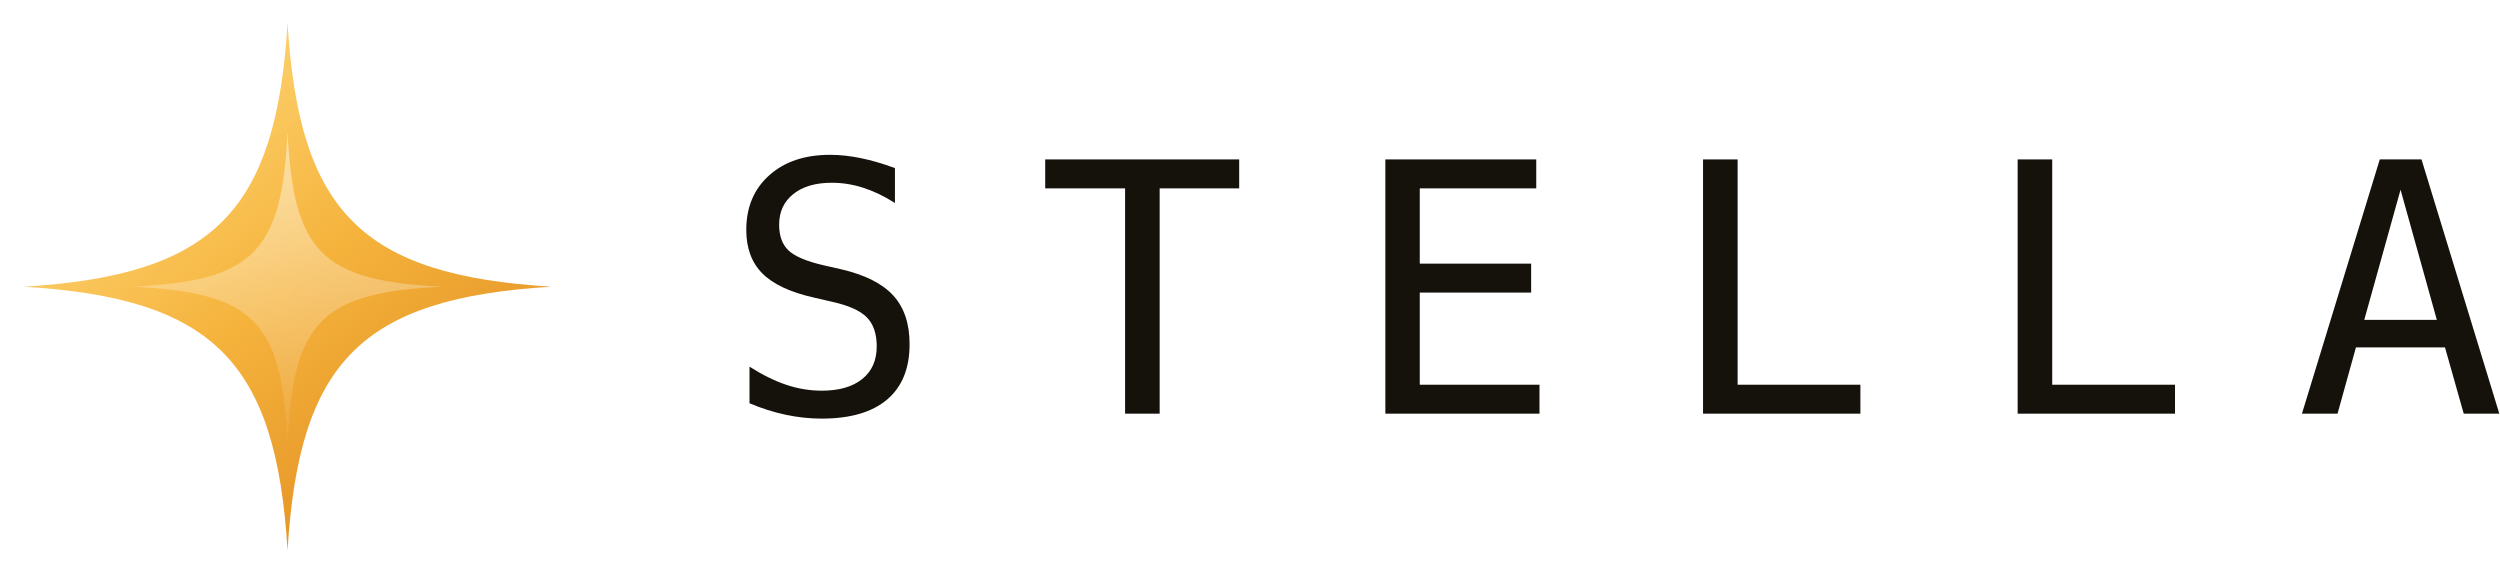
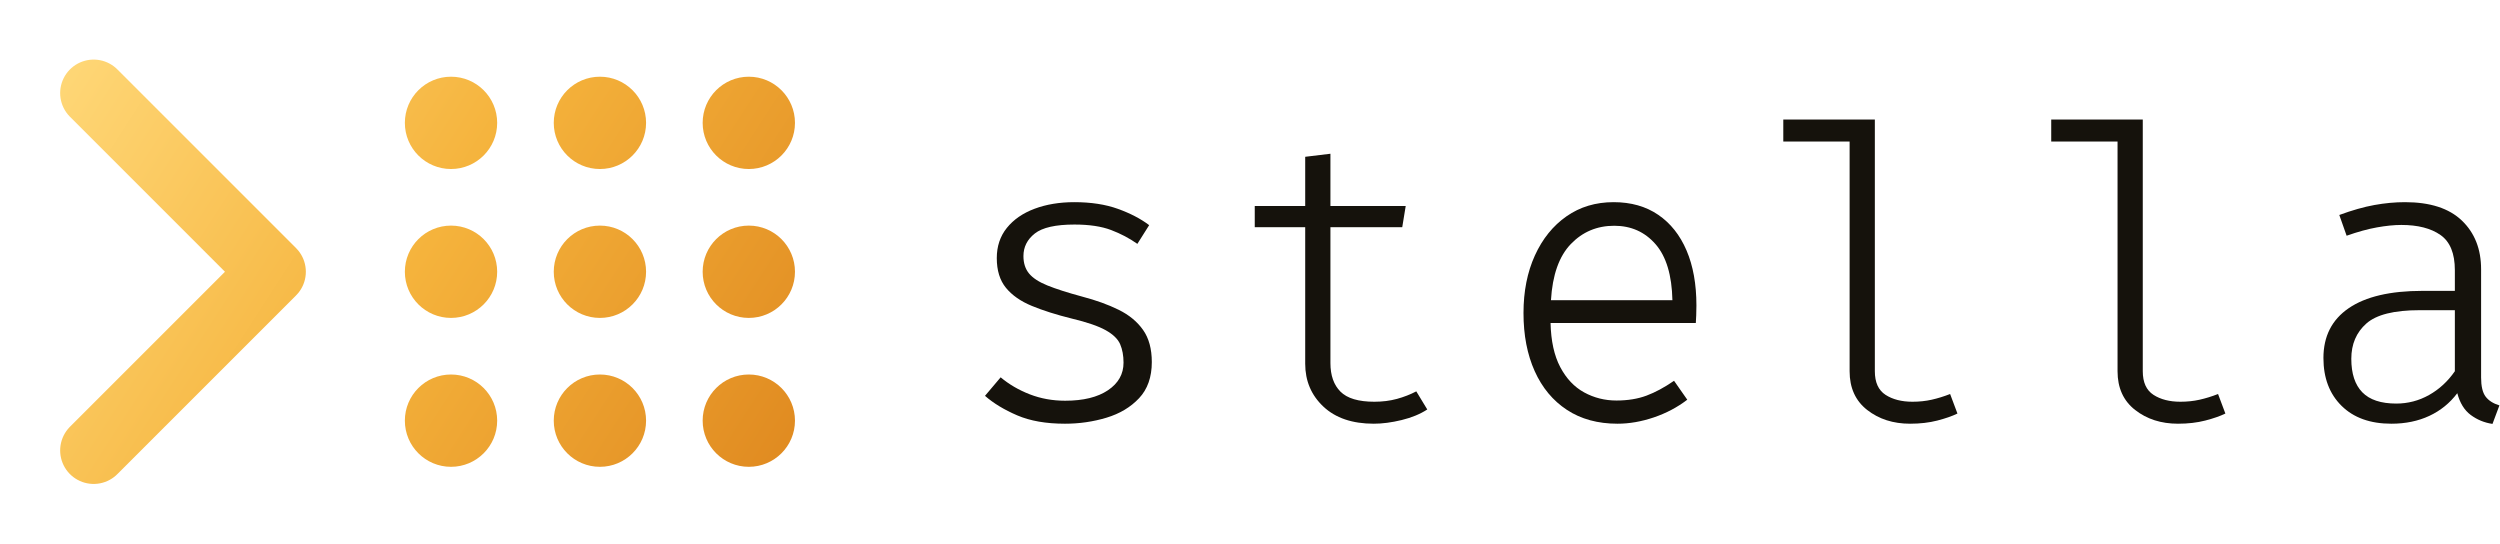
- <svg xmlns="http://www.w3.org/2000/svg" viewBox="0 0 435.70 100.00" width="436" height="100">
+ <svg xmlns="http://www.w3.org/2000/svg" viewBox="0 0 551.73 120.00" width="552" height="120">
  <defs>
-     <linearGradient id="g" x1="40" y1="24" x2="164" y2="182" gradientUnits="userSpaceOnUse">
+     <linearGradient id="g" x1="24" y1="18" x2="120" y2="80" gradientUnits="userSpaceOnUse">
      <stop offset="0" stop-color="#FFD97A" />
-       <stop offset=".48" stop-color="#F5B33C" />
+       <stop offset=".5" stop-color="#F5B33C" />
      <stop offset="1" stop-color="#E08A20" />
    </linearGradient>
-     <linearGradient id="gi" x1="100" y1="34" x2="100" y2="166" gradientUnits="userSpaceOnUse">
-       <stop offset="0" stop-color="#fff" stop-opacity=".55" />
-       <stop offset="1" stop-color="#fff" stop-opacity="0" />
-     </linearGradient>
  </defs>
-   <g transform="translate(0.00,0.00) scale(0.5)">
-     <path d="M100 8 C104 74 126 96 192 100 C126 104 104 126 100 192 C96 126 74 104 8 100 C74 96 96 74 100 8 Z" fill="url(#g)" />
-     <path d="M100 46 C102 88 112 98 154 100 C112 102 102 112 100 154 C98 112 88 102 46 100 C88 98 98 88 100 46 Z" fill="url(#gi)" />
+   <g transform="translate(-28.77,-18.90) scale(1.64384)">
+     <path d="M30 24 L54 48 L30 72" fill="none" stroke="url(#g)" stroke-width="9.0" stroke-linecap="round" stroke-linejoin="round" />
+     <circle cx="78" cy="28" r="6.2" fill="url(#g)" />
+     <circle cx="78" cy="48" r="6.2" fill="url(#g)" />
+     <circle cx="78" cy="68" r="6.2" fill="url(#g)" />
+     <circle cx="98" cy="28" r="6.2" fill="url(#g)" />
+     <circle cx="98" cy="48" r="6.2" fill="url(#g)" />
+     <circle cx="98" cy="68" r="6.2" fill="url(#g)" />
+     <circle cx="118" cy="28" r="6.2" fill="url(#g)" />
+     <circle cx="118" cy="48" r="6.2" fill="url(#g)" />
+     <circle cx="118" cy="68" r="6.2" fill="url(#g)" />
  </g>
-   <g transform="translate(130.00,27.00) scale(0.0297)">
-     <g fill="#15120C" transform="translate(-139.00,1520.00) scale(1,-1)">
-       <path transform="translate(0.00,0)" d="M1012 1442V1237Q920 1296 827.5 1326.0Q735 1356 641 1356Q498 1356 415.0 1289.5Q332 1223 332 1110Q332 1011 386.5 959.0Q441 907 590 872L696 848Q906 799 1002.0 694.0Q1098 589 1098 408Q1098 195 966.0 83.0Q834 -29 582 -29Q477 -29 371.0 -6.5Q265 16 158 61V276Q273 203 375.5 169.0Q478 135 582 135Q735 135 820.0 203.5Q905 272 905 395Q905 507 846.5 566.0Q788 625 643 657L535 682Q327 729 233.0 824.0Q139 919 139 1079Q139 1279 273.5 1399.5Q408 1520 631 1520Q717 1520 812.0 1500.5Q907 1481 1012 1442Z" />
-       <path transform="translate(1847.40,0)" d="M47 1493H1186V1323H719V0H516V1323H47Z" />
-       <path transform="translate(3694.80,0)" d="M197 1493H1083V1323H399V881H1053V711H399V170H1102V0H197Z" />
-       <path transform="translate(5542.20,0)" d="M215 1493H418V170H1139V0H215Z" />
-       <path transform="translate(7389.60,0)" d="M215 1493H418V170H1139V0H215Z" />
-       <path transform="translate(9237.00,0)" d="M616 1315 403 551H829ZM494 1493H739L1196 0H987L877 389H354L246 0H37Z" />
+   <g transform="translate(217.35,26.40) scale(0.04492)">
+     <g fill="#15120C" transform="translate(-163.00,1475.00) scale(1,-1)">
+       <path transform="translate(0.00,0)" d="M557 93Q691 93 767.5 144.5Q844 196 844 280Q844 332 827.5 370.5Q811 409 756.5 439.5Q702 470 589 497Q476 525 393.5 559.0Q311 593 266.0 648.0Q221 703 221 794Q221 881 270.5 942.5Q320 1004 406.5 1036.5Q493 1069 602 1069Q725 1069 816.5 1036.0Q908 1003 970 956L912 864Q854 905 783.0 932.0Q712 959 603 959Q464 959 408.0 915.0Q352 871 352 804Q352 752 379.5 718.5Q407 685 470.0 659.5Q533 634 640 605Q743 578 820.0 540.0Q897 502 940.0 441.0Q983 380 983 283Q983 172 920.5 105.5Q858 39 760.0 9.5Q662 -20 556 -20Q417 -20 321.5 21.0Q226 62 163 117L240 208Q302 156 383.0 124.5Q464 93 557 93Z" />
+       <path transform="translate(1317.00,0)" d="M1020 50Q968 16 894.0 -2.0Q820 -20 757 -20Q599 -20 509.5 64.0Q420 148 420 275V946H172V1050H420V1292L544 1307V1050H914L897 946H544V278Q544 187 593.5 137.5Q643 88 760 88Q820 88 871.0 102.0Q922 116 966 139Z" />
+       <path transform="translate(2634.00,0)" d="M309 475Q312 343 356.5 258.5Q401 174 474.0 134.0Q547 94 633 94Q716 94 780.5 118.0Q845 142 916 191L981 98Q908 42 816.5 11.0Q725 -20 638 -20Q493 -20 389.5 48.0Q286 116 231.0 238.5Q176 361 176 524Q176 684 232.0 807.0Q288 930 387.5 999.5Q487 1069 619 1069Q747 1069 838.0 1007.0Q929 945 977.5 831.5Q1026 718 1026 561Q1026 534 1025.0 512.5Q1024 491 1023 475ZM622 953Q495 953 408.5 863.0Q322 773 311 587H908Q904 772 825.0 862.5Q746 953 622 953Z" />
+       <path transform="translate(3951.00,0)" d="M586 1475V238Q586 156 638.5 122.0Q691 88 771 88Q821 88 865.5 98.0Q910 108 956 126L992 30Q953 11 893.0 -4.5Q833 -20 759 -20Q635 -20 548.5 47.5Q462 115 462 238V1367H136V1475Z" />
+       <path transform="translate(5268.00,0)" d="M586 1475V238Q586 156 638.5 122.0Q691 88 771 88Q821 88 865.5 98.0Q910 108 956 126L992 30Q953 11 893.0 -4.5Q833 -20 759 -20Q635 -20 548.5 47.5Q462 115 462 238V1367H136V1475Z" />
+       <path transform="translate(6585.00,0)" d="M932 207Q932 143 954.0 113.5Q976 84 1022 70L988 -21Q928 -12 881.0 23.0Q834 58 815 130Q760 57 677.5 18.5Q595 -20 491 -20Q335 -20 246.0 68.0Q157 156 157 303Q157 463 281.5 548.0Q406 633 644 633H803V735Q803 858 732.5 907.5Q662 957 540 957Q487 957 420.0 945.0Q353 933 271 904L235 1006Q330 1041 407.5 1055.0Q485 1069 558 1069Q743 1069 837.5 978.5Q932 888 932 739ZM515 79Q601 79 676.0 121.0Q751 163 803 238V538H629Q442 538 368.0 472.5Q294 407 294 299Q294 190 348.0 134.5Q402 79 515 79Z" />
    </g>
  </g>
</svg>
